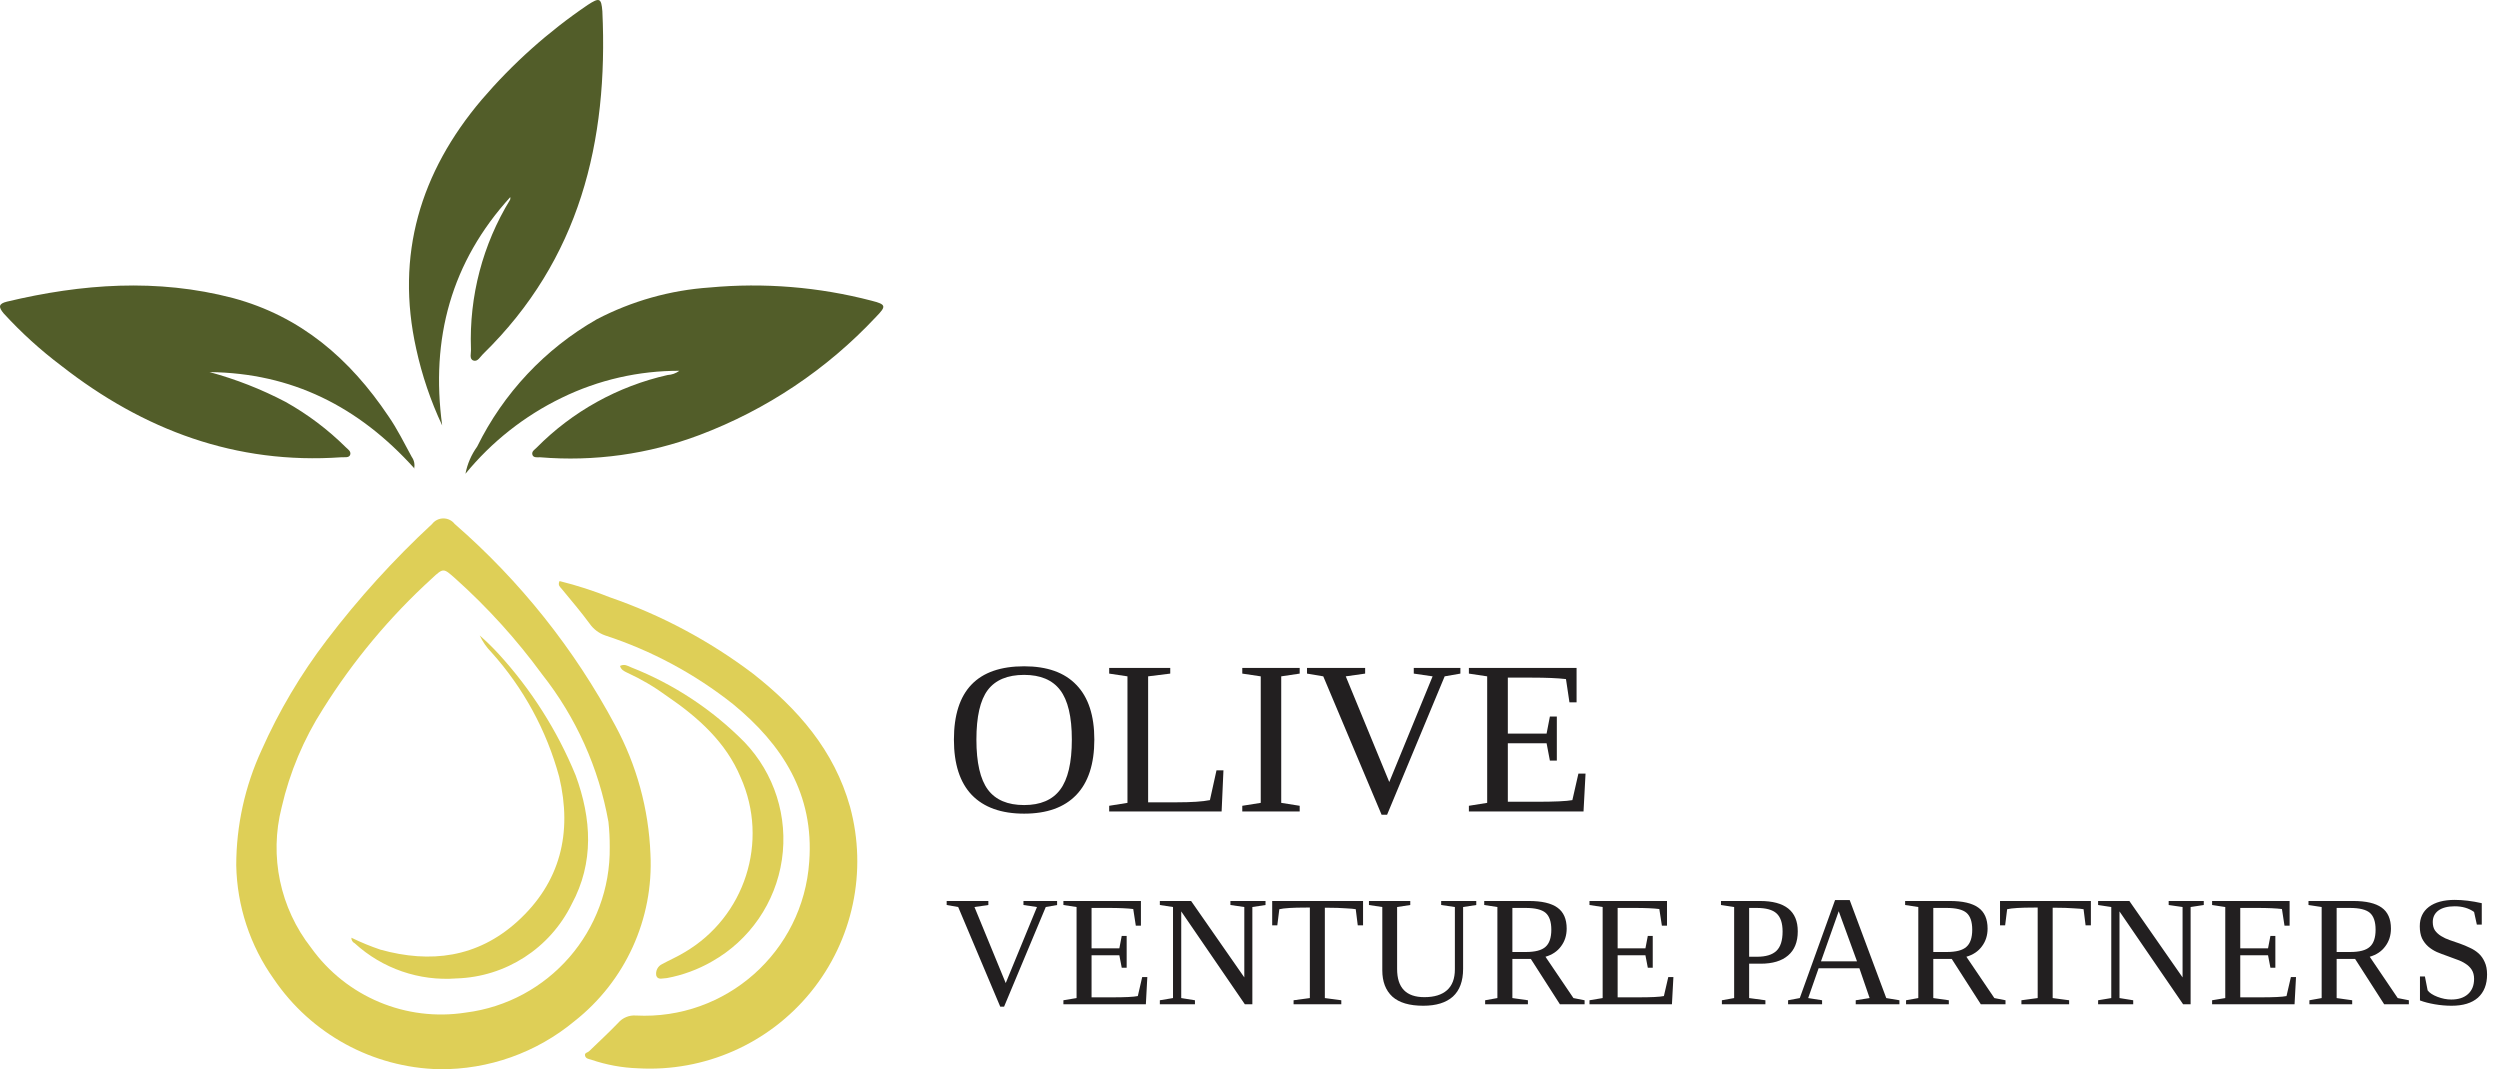
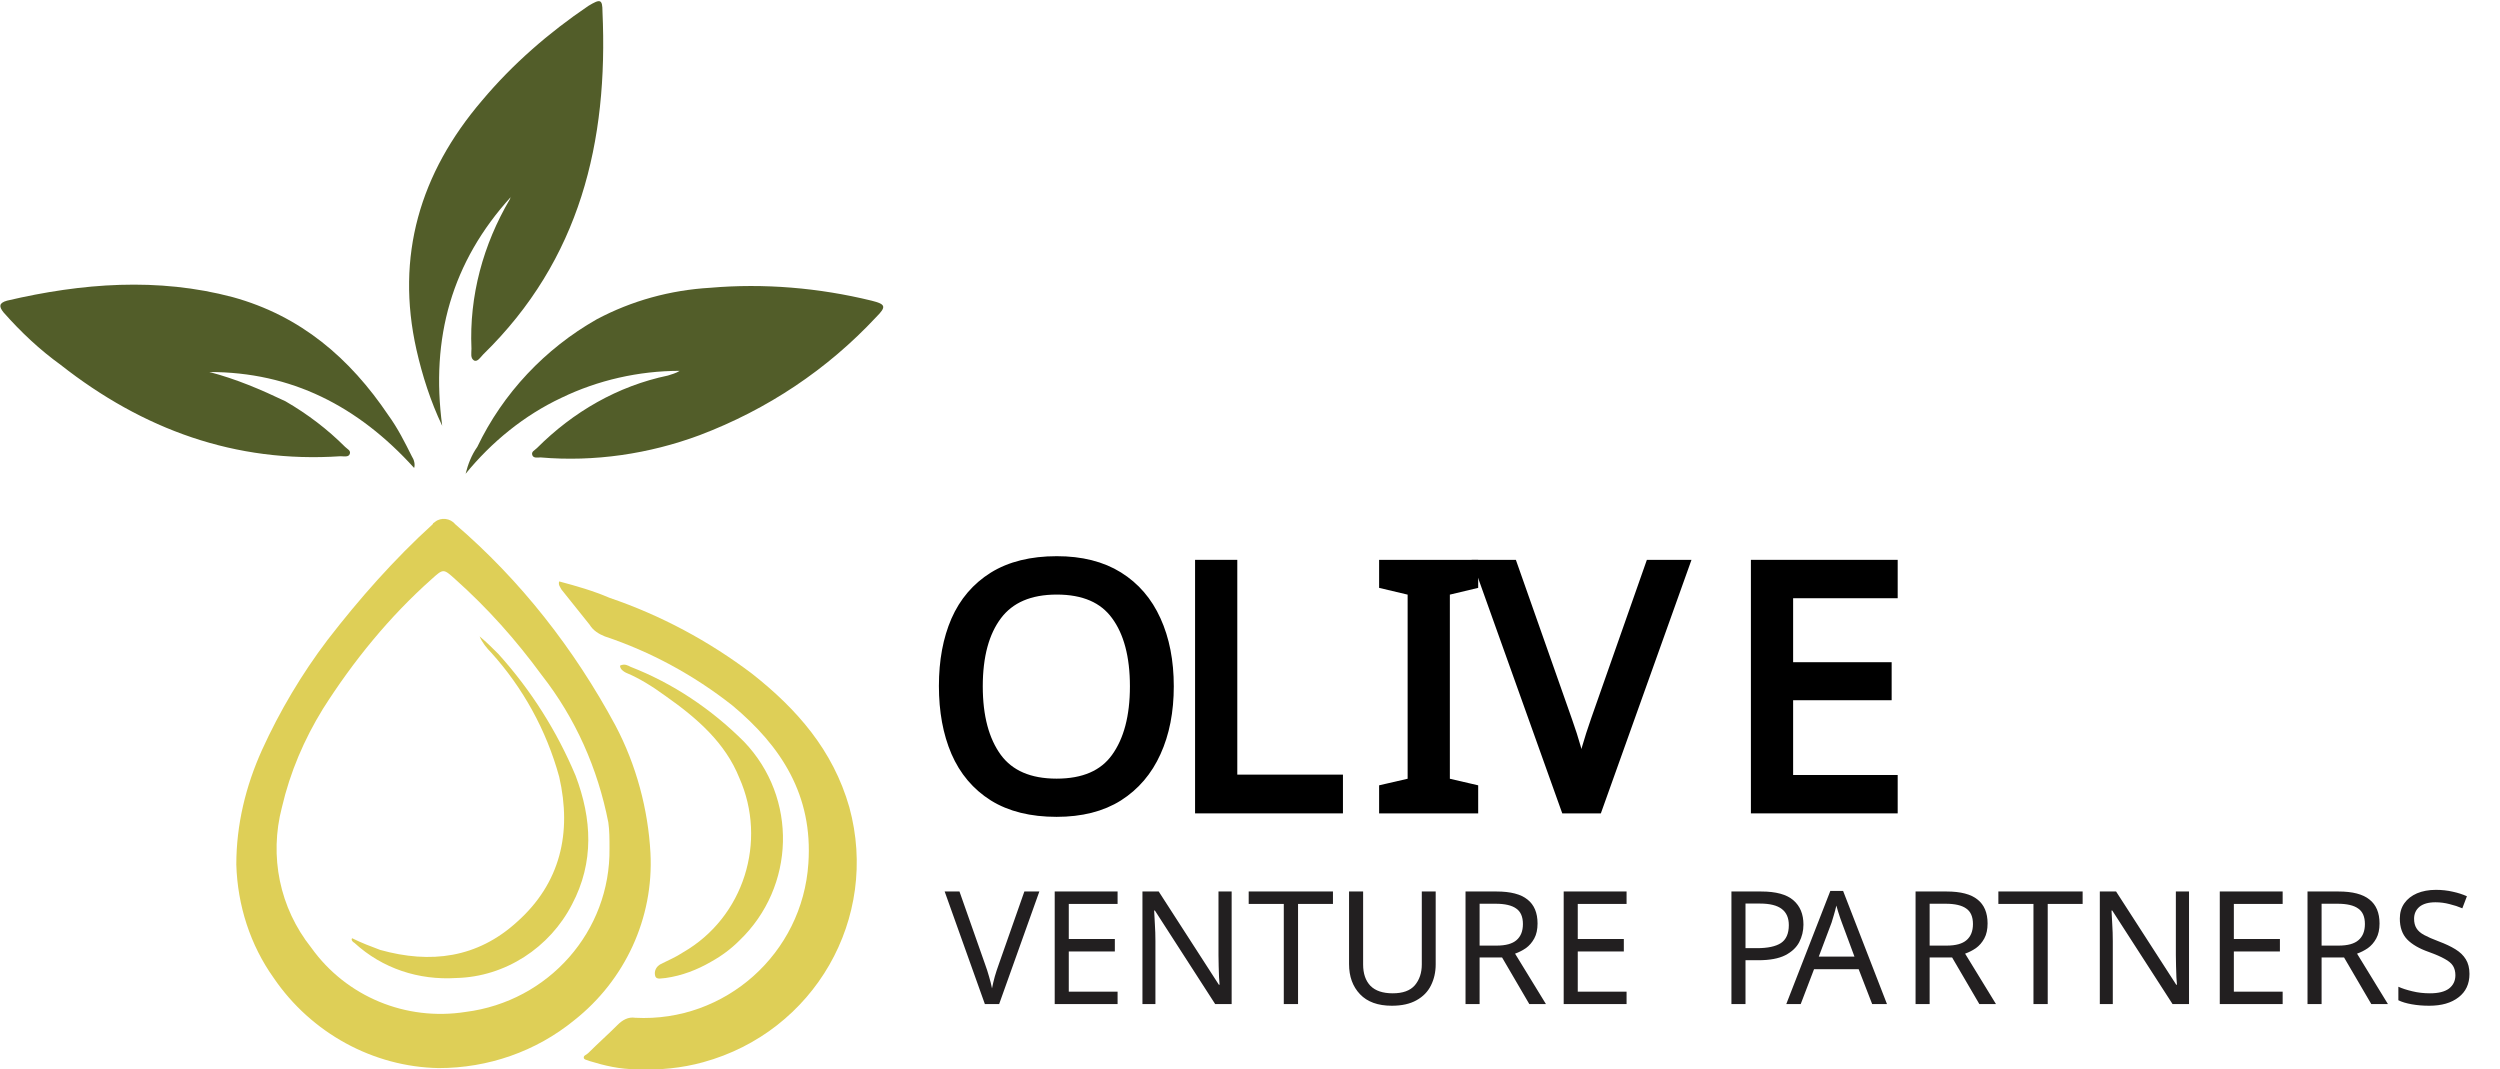
- <svg xmlns="http://www.w3.org/2000/svg" viewBox="0 0 213.66 91.35">
-   <defs>
-     <style>.cls-1{fill:#525d29;}.cls-2{fill:#decf57;}.cls-3{font-size:18.73px;}.cls-3,.cls-8{fill:#221f20;font-family:TimesNewRomanPSMT, Times New Roman;}.cls-4{letter-spacing:0em;}.cls-5{letter-spacing:-0.01em;}.cls-6{letter-spacing:-0.01em;}.cls-7{letter-spacing:0em;}.cls-8{font-size:13.49px;}.cls-9{letter-spacing:-0.03em;}.cls-10{letter-spacing:-0.11em;}.cls-11{letter-spacing:-0.05em;}.cls-12{letter-spacing:0em;}</style>
-   </defs>
-   <g id="Layer_2" data-name="Layer 2">
-     <g id="Layer_1-2" data-name="Layer 1">
-       <path class="cls-1" d="M58.11,31.69A22.79,22.79,0,0,0,48,34a24.36,24.36,0,0,0-8.22,6.49,5.84,5.84,0,0,1,1-2.32A25.48,25.48,0,0,1,51,27.29a24.44,24.44,0,0,1,9.66-2.72A40.11,40.11,0,0,1,74.49,25.7c1.25.32,1.28.46.37,1.39A40,40,0,0,1,59.78,37.18a31.28,31.28,0,0,1-13.63,1.9c-.23,0-.57.06-.65-.22s.19-.43.36-.6a22.79,22.79,0,0,1,11.2-6.21,1.84,1.84,0,0,0,1-.36Z" />
-       <path class="cls-1" d="M43.65,16.8c-5.1,5.59-6.86,12.14-5.86,19.56a30.84,30.84,0,0,1-2.22-6.55c-1.78-8,.34-15.08,5.59-21.28A45.7,45.7,0,0,1,50.23.42c1-.65,1.16-.6,1.25.54C52,12.1,49.55,22.19,41.27,30.27c-.23.22-.45.68-.82.54s-.17-.63-.2-1A22.85,22.85,0,0,1,43.6,17.06a.44.44,0,0,0,0-.26Z" />
-       <path class="cls-1" d="M35.43,40.05c-4.79-5.33-10.51-8.17-17.52-8.25a32,32,0,0,1,6.5,2.55,23.92,23.92,0,0,1,5.15,3.88c.17.17.46.34.37.63s-.48.2-.76.22c-9,.63-16.9-2.32-23.93-7.82A36.07,36.07,0,0,1,.31,26.78c-.45-.54-.45-.82.28-1,6.41-1.53,12.85-2,19.31-.31,5.81,1.56,10,5.19,13.29,10.09.77,1.11,1.36,2.32,2,3.49a1.23,1.23,0,0,1,.2,1Z" />
-       <path class="cls-2" d="M47.82,49.66a33.27,33.27,0,0,1,4.31,1.39,44.27,44.27,0,0,1,12.22,6.52c3.82,3,6.94,6.54,8.3,11.39A17.73,17.73,0,0,1,54.51,91.3a13.73,13.73,0,0,1-4-.74c-.2-.06-.45-.08-.51-.34s.23-.25.37-.4c.82-.79,1.67-1.58,2.47-2.41a1.81,1.81,0,0,1,1.5-.62A14.12,14.12,0,0,0,69.16,73.64c.43-5.76-2.29-10-6.52-13.47a35.2,35.2,0,0,0-10.91-5.86,2.69,2.69,0,0,1-1.33-1c-.77-1.05-1.59-2-2.41-3-.11-.14-.34-.28-.17-.65Z" />
-       <path class="cls-2" d="M53,56.91c.37-.19.65,0,.93.12a28.09,28.09,0,0,1,9.7,6.4,12,12,0,0,1-2.78,18.74A12.18,12.18,0,0,1,57,83.59c-.31,0-.77.2-.91-.2a.9.9,0,0,1,.51-1c.62-.34,1.28-.62,1.9-1A11.77,11.77,0,0,0,63.3,66.44c-1.25-3-3.63-5.13-6.3-6.95a19.34,19.34,0,0,0-3.4-2c-.25-.12-.56-.26-.62-.63Z" />
-       <path class="cls-2" d="M52.58,62A60.81,60.81,0,0,0,38.86,44.78a1.22,1.22,0,0,0-1.93,0,77.8,77.8,0,0,0-9,9.92,46.85,46.85,0,0,0-5.58,9.42,23.57,23.57,0,0,0-2.16,9.83,17.32,17.32,0,0,0,3.21,9.72,17.58,17.58,0,0,0,14.14,7.71A17.82,17.82,0,0,0,49.1,87.27,17.07,17.07,0,0,0,55.59,73,25.14,25.14,0,0,0,52.58,62ZM39.8,86.54A13.66,13.66,0,0,1,26.59,81a13.88,13.88,0,0,1-2.52-12,26.6,26.6,0,0,1,3.54-8.42,53.47,53.47,0,0,1,9.3-11.14c1-.94,1-.88,2,0a53.05,53.05,0,0,1,7.42,8.19A28.41,28.41,0,0,1,52,70.24a19,19,0,0,1,.11,2.15A14.07,14.07,0,0,1,39.8,86.54Z" />
-       <path class="cls-2" d="M30.07,80.16a20.86,20.86,0,0,0,2.44,1c4.28,1.19,8.28.68,11.68-2.38,3.71-3.35,4.74-7.6,3.6-12.39A26.14,26.14,0,0,0,42,55.75,5.12,5.12,0,0,1,41,54.31a21.17,21.17,0,0,1,1.59,1.55,35.15,35.15,0,0,1,6.61,10.41c1.36,3.71,1.58,7.45-.34,11a11.35,11.35,0,0,1-9.84,6.35,11.58,11.58,0,0,1-8.7-3,.51.51,0,0,1-.29-.48Z" />
-       <text class="cls-3" transform="translate(80.76 69.35)">
-         <tspan class="cls-4">O</tspan>
-         <tspan class="cls-5" x="13.49" y="0">L</tspan>
-         <tspan class="cls-6" x="24.74" y="0">I</tspan>
-         <tspan class="cls-7" x="30.74" y="0">V</tspan>
-         <tspan x="44.23" y="0">E</tspan>
-       </text>
-       <text class="cls-8" transform="translate(80.75 85.83)">VENTURE<tspan class="cls-9" x="62.93" y="0"> </tspan>
-         <tspan class="cls-10" x="65.94" y="0">P</tspan>
-         <tspan x="71.94" y="0">A</tspan>
-         <tspan class="cls-11" x="81.68" y="0">R</tspan>
-         <tspan class="cls-12" x="89.93" y="0">TNERS</tspan>
-       </text>
+ <svg xmlns="http://www.w3.org/2000/svg" version="1.1" id="Layer_1" x="0px" y="0px" viewBox="0 0 213.7 91.3" style="enable-background:new 0 0 213.7 91.3;" xml:space="preserve">
+   <style type="text/css">
+ 	.st0{fill:#525D29;}
+ 	.st1{fill:#DECF57;}
+ 	.st2{stroke:#000000;stroke-miterlimit:10;}
+ 	.st3{font-family:'TimesNewRomanPSMT';}
+ 	.st4{font-size:28.949px;}
+ 	.st5{fill:#221F20;}
+ 	.st6{font-size:13.49px;}
+ 	.st7{letter-spacing:-1;}
+ </style>
+   <g id="Layer_2_1_">
+     <g id="Layer_1-2">
+       <path class="st0" d="M58.1,31.7c-3.5,0-7,0.8-10.1,2.3c-3.2,1.5-6,3.8-8.2,6.5c0.2-0.8,0.5-1.6,1-2.3c2.2-4.6,5.8-8.4,10.2-10.9    c3-1.6,6.3-2.5,9.7-2.7c4.6-0.4,9.3,0,13.8,1.1c1.2,0.3,1.3,0.5,0.4,1.4c-4.2,4.5-9.3,7.9-15.1,10.1c-4.3,1.6-9,2.3-13.6,1.9    c-0.2,0-0.6,0.1-0.7-0.2s0.2-0.4,0.4-0.6c3.1-3.1,6.9-5.3,11.2-6.2C57.4,32,57.8,31.9,58.1,31.7L58.1,31.7z" />
+       <path class="st0" d="M43.7,16.8c-5.1,5.6-6.9,12.1-5.9,19.6c-1-2.1-1.7-4.3-2.2-6.5c-1.8-8,0.3-15.1,5.6-21.3    c2.6-3.1,5.7-5.8,9.1-8.1c1-0.6,1.2-0.6,1.2,0.5c0.5,11.1-1.9,21.2-10.2,29.3c-0.2,0.2-0.5,0.7-0.8,0.5s-0.2-0.6-0.2-1    c-0.2-4.5,1-8.9,3.3-12.8C43.6,17,43.6,16.9,43.7,16.8L43.7,16.8z" />
+       <path class="st0" d="M35.4,40c-4.8-5.3-10.5-8.2-17.5-8.2c2.3,0.6,4.4,1.5,6.5,2.5c1.9,1.1,3.6,2.4,5.1,3.9    c0.2,0.2,0.5,0.3,0.4,0.6s-0.5,0.2-0.8,0.2c-9,0.6-16.9-2.3-23.9-7.8c-1.8-1.3-3.4-2.8-4.9-4.5c-0.4-0.5-0.4-0.8,0.3-1    c6.4-1.5,12.9-2,19.3-0.3c5.8,1.6,10,5.2,13.3,10.1c0.8,1.1,1.4,2.3,2,3.5C35.4,39.3,35.5,39.7,35.4,40L35.4,40z" />
+       <path class="st1" d="M47.8,49.7c1.5,0.4,2.9,0.8,4.3,1.4c4.4,1.5,8.5,3.7,12.2,6.5c3.8,3,6.9,6.5,8.3,11.4    c2.6,9.5-3,19.2-12.5,21.8c-1.8,0.5-3.8,0.7-5.7,0.6c-1.4,0-2.7-0.3-4-0.7c-0.2-0.1-0.5-0.1-0.5-0.3s0.2-0.2,0.4-0.4    c0.8-0.8,1.7-1.6,2.5-2.4c0.4-0.4,0.9-0.7,1.5-0.6c7.7,0.4,14.3-5.5,14.8-13.2c0.4-5.8-2.3-10-6.5-13.5c-3.3-2.6-7-4.6-10.9-5.9    c-0.5-0.2-1-0.5-1.3-1c-0.8-1-1.6-2-2.4-3C47.9,50.2,47.7,50,47.8,49.7z" />
+       <path class="st1" d="M53,56.9c0.4-0.2,0.7,0,0.9,0.1c3.6,1.4,6.9,3.6,9.7,6.4c4.6,4.8,4.4,12.4-0.4,17c-0.7,0.7-1.5,1.3-2.4,1.8    c-1.2,0.7-2.5,1.2-3.9,1.4c-0.3,0-0.8,0.2-0.9-0.2c-0.1-0.4,0.1-0.8,0.5-1c0.6-0.3,1.3-0.6,1.9-1c5.2-3,7.2-9.5,4.8-14.9    c-1.2-3-3.6-5.1-6.3-7c-1.1-0.8-2.2-1.5-3.4-2C53.3,57.4,53,57.2,53,56.9L53,56.9z" />
+       <path class="st1" d="M52.6,62c-3.5-6.5-8.1-12.4-13.7-17.2c-0.4-0.5-1.2-0.6-1.7-0.2c-0.1,0.1-0.2,0.1-0.2,0.2    c-3.3,3-6.3,6.4-9,9.9c-2.2,2.9-4.1,6.1-5.6,9.4c-1.4,3.1-2.2,6.4-2.2,9.8c0.1,3.5,1.2,6.9,3.2,9.7c3.2,4.7,8.5,7.6,14.1,7.7    c4.2,0,8.3-1.4,11.6-4.1c4.3-3.4,6.8-8.7,6.5-14.3C55.4,69.2,54.4,65.4,52.6,62z M39.8,86.5c-5.1,0.8-10.2-1.3-13.2-5.5    c-2.7-3.4-3.6-7.8-2.5-12c0.7-3,1.9-5.8,3.5-8.4c2.6-4.1,5.7-7.9,9.3-11.1c1-0.9,1-0.9,2,0c2.8,2.5,5.2,5.2,7.4,8.2    c2.9,3.7,4.8,8,5.7,12.6c0.1,0.7,0.1,1.4,0.1,2.2C52.2,79.6,46.9,85.6,39.8,86.5z" />
+       <path class="st1" d="M30.1,80.2c0.8,0.4,1.6,0.7,2.4,1c4.3,1.2,8.3,0.7,11.7-2.4c3.7-3.3,4.7-7.6,3.6-12.4    c-1.1-4-3.1-7.6-5.8-10.6c-0.4-0.4-0.8-0.9-1-1.4c0.6,0.5,1.1,1,1.6,1.5c2.8,3.1,5,6.6,6.6,10.4c1.4,3.7,1.6,7.4-0.3,11    C47,81,43.2,83.5,39,83.6c-3.2,0.2-6.3-0.8-8.7-3C30.1,80.5,30,80.3,30.1,80.2L30.1,80.2z" />
+       <g>
+         <text transform="matrix(1 0 0 1 78.9918 69.0273)" class="st2 st3 st4">O</text>
+         <text transform="matrix(1 0 0 1 99.8419 69.0273)" class="st2 st3 st4">L</text>
+         <text transform="matrix(1 0 0 1 117.2306 69.0273)" class="st2 st3 st4">I</text>
+         <text transform="matrix(1 0 0 1 126.504 69.0273)" class="st2 st3 st4">V</text>
+         <text transform="matrix(1 0 0 1 147.3546 69.0273)" class="st2 st3 st4">E</text>
+       </g>
+       <text transform="matrix(1 0 0 1 80.75 85.83)" class="st5 st3 st6">VENTURE</text>
+       <text transform="matrix(1 0 0 1 143.68 85.83)" class="st5 st3 st6"> </text>
+       <text transform="matrix(1 0 0 1 146.69 85.83)" class="st5 st3 st6 st7">P</text>
+       <text transform="matrix(1 0 0 1 152.69 85.83)" class="st5 st3 st6">A</text>
+       <text transform="matrix(1 0 0 1 162.43 85.83)" class="st5 st3 st6">R</text>
+       <text transform="matrix(1 0 0 1 170.68 85.83)" class="st5 st3 st6">TNERS</text>
    </g>
  </g>
</svg>
